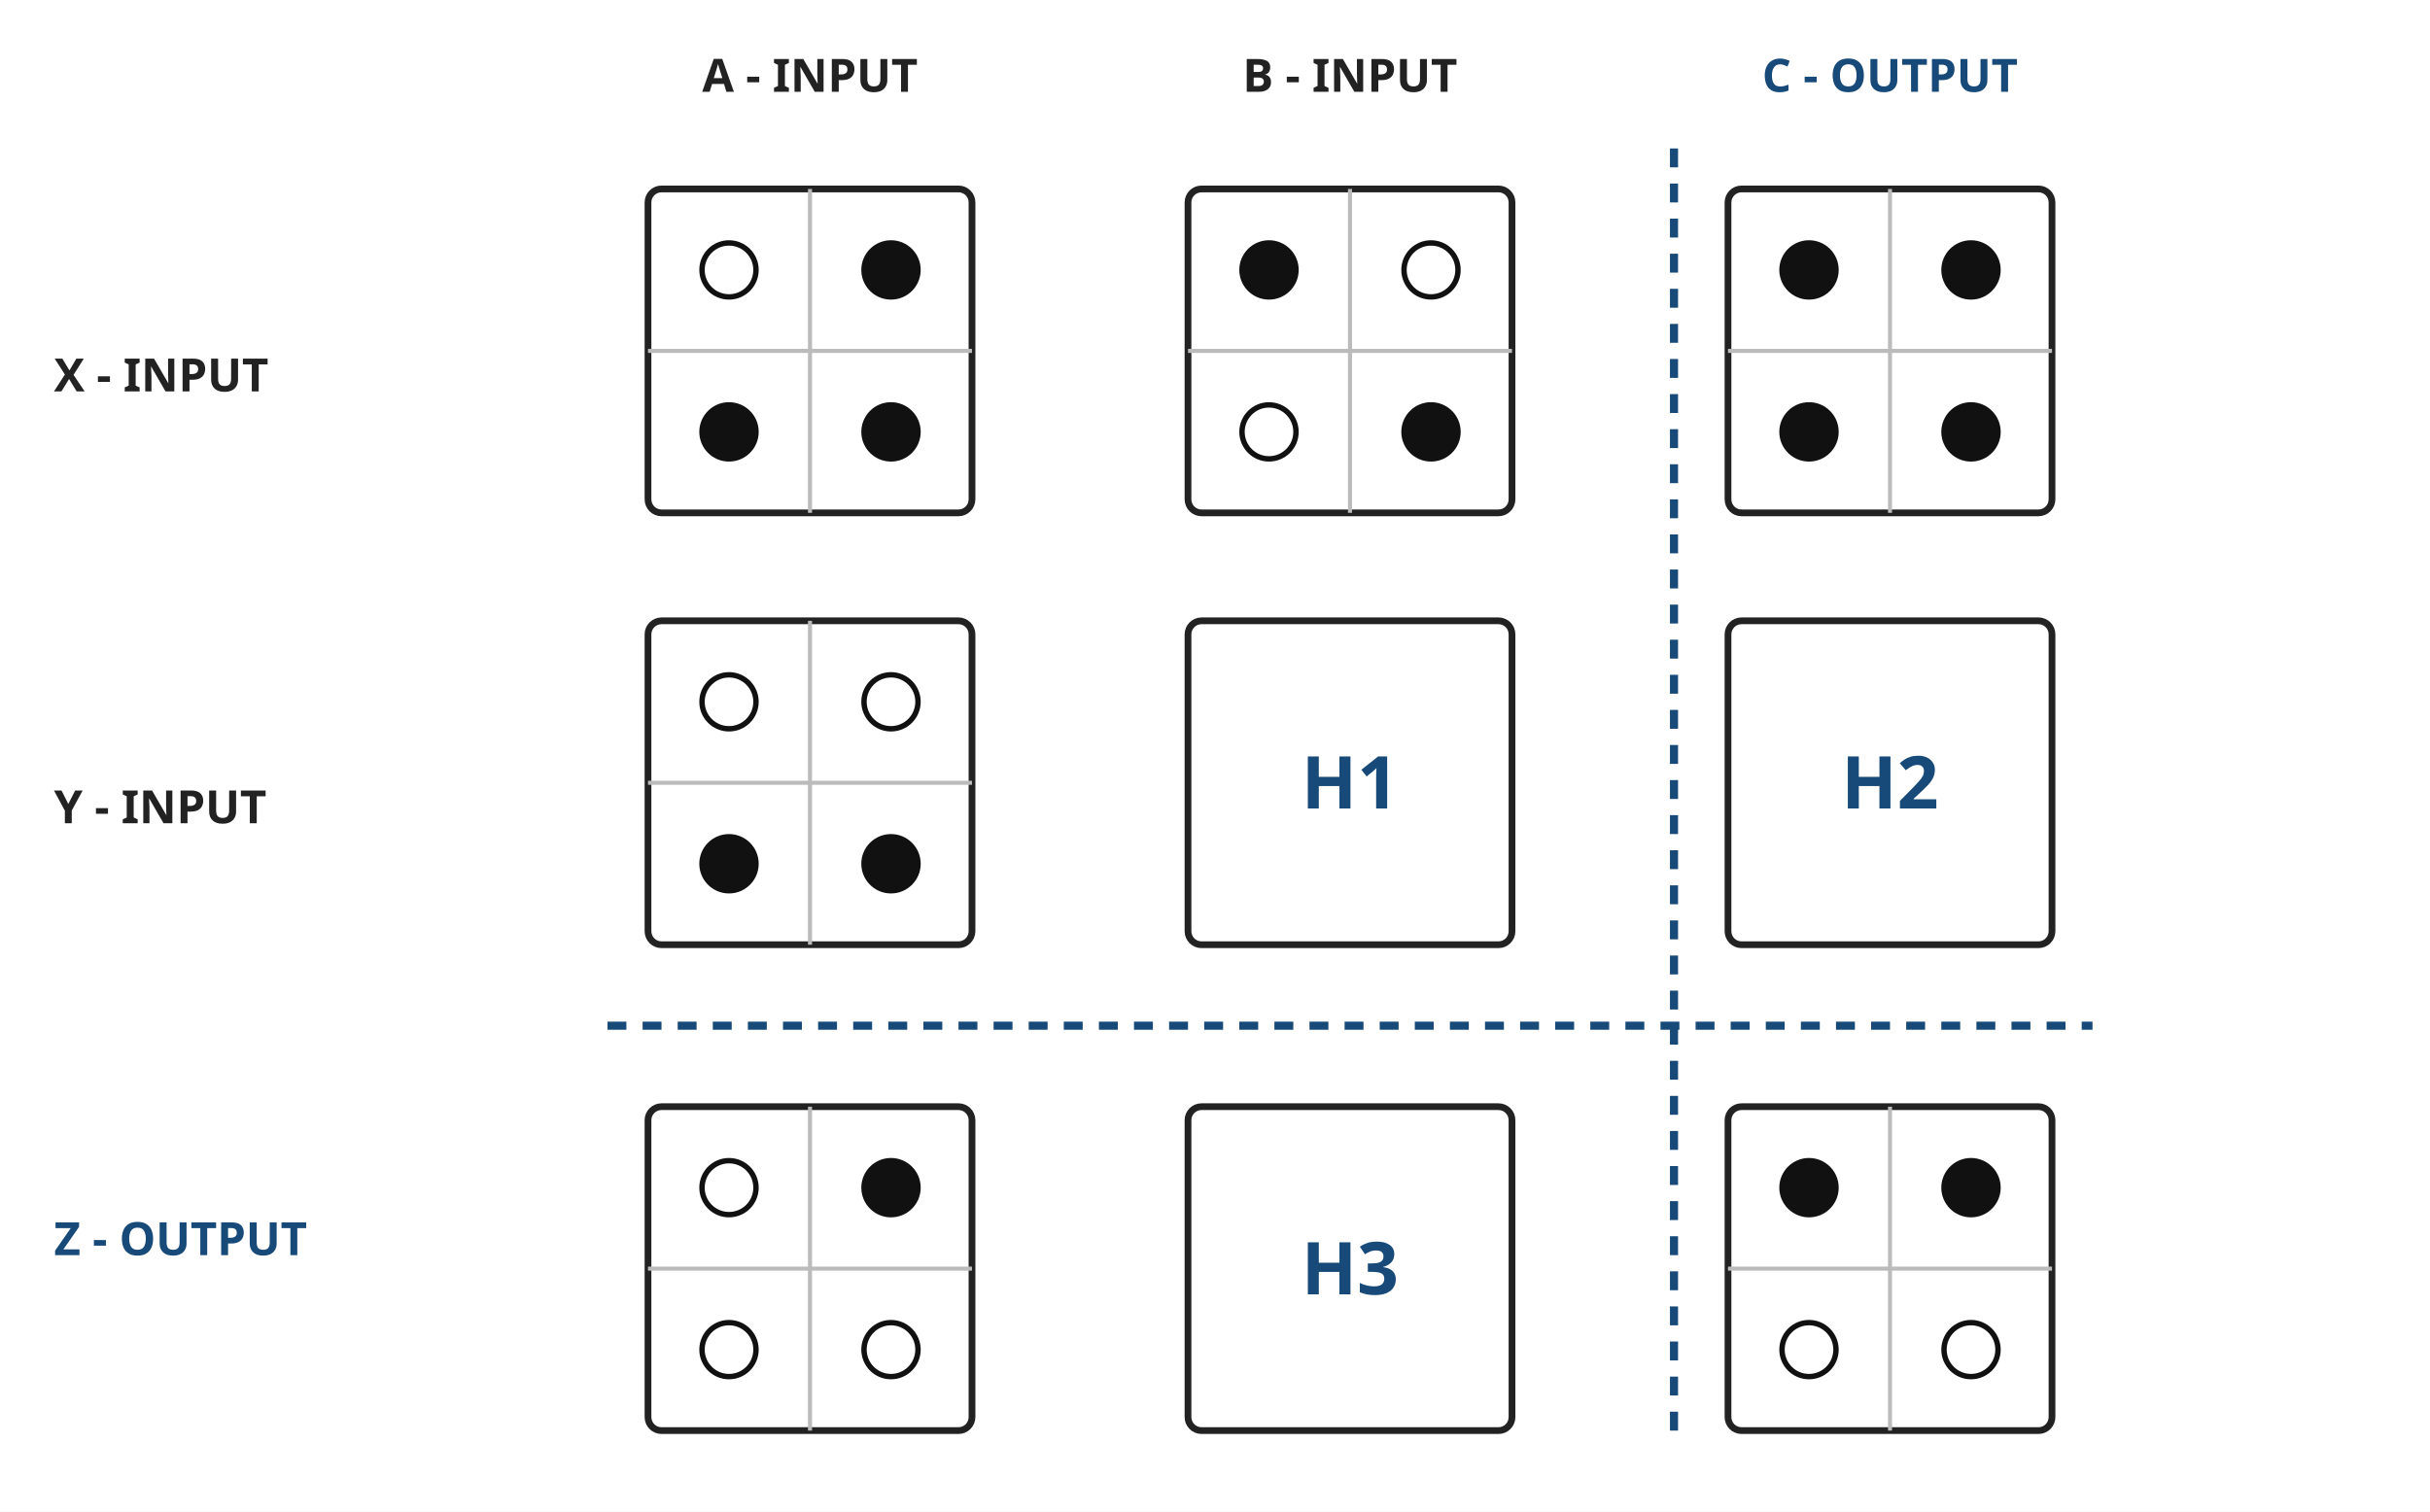
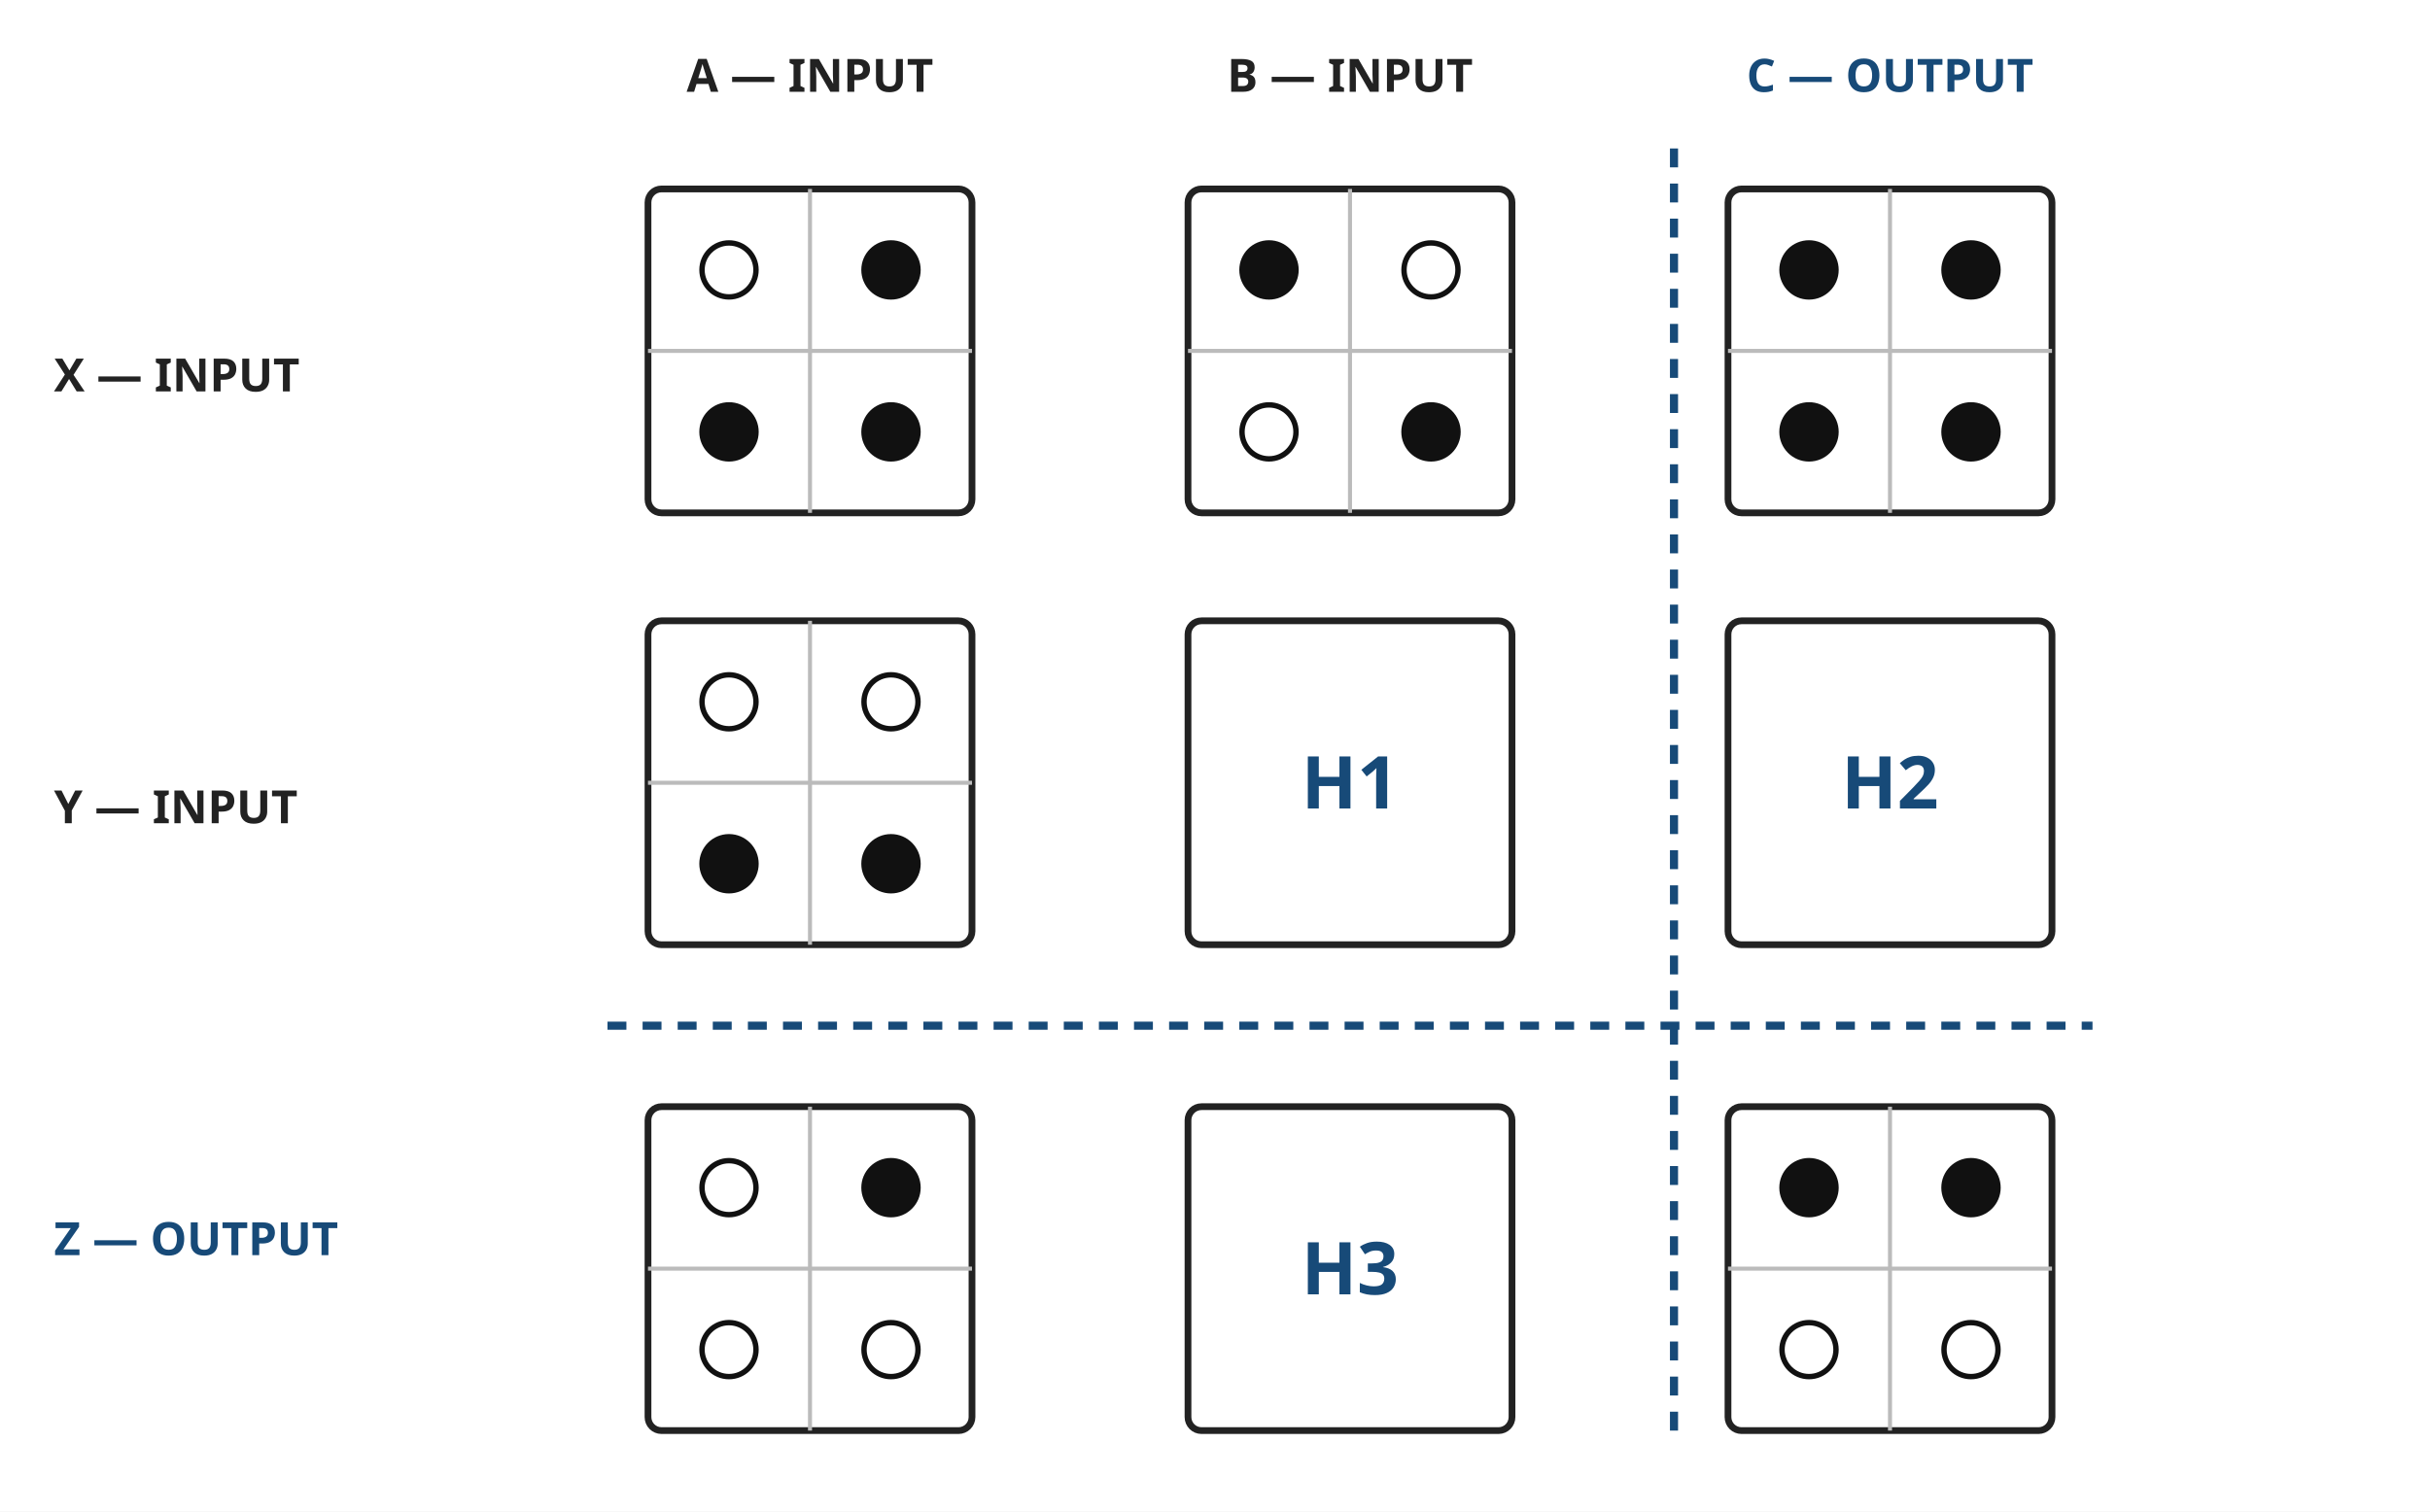
<svg xmlns="http://www.w3.org/2000/svg" width="900" height="560" viewBox="0 0 900 560" role="img" aria-labelledby="title desc">
  <style>
    .section { fill: #fff; stroke: #222; stroke-width: 2.5; }
    .cell-line { stroke: #bbb; stroke-width: 1.5; }
    .filled { fill: #111; stroke: #111; stroke-width: 2; }
    .unfilled { fill: #fff; stroke: #111; stroke-width: 2; }
    .head { font: 700 17px sans-serif; fill: #222; text-anchor: middle; }
    .rowhead { font: 700 17px sans-serif; fill: #222; }
    .output { fill: #174a78; }
    .missing { font: 700 27px sans-serif; fill: #174a78; text-anchor: middle; dominant-baseline: middle; }
    .divider { stroke: #174a78; stroke-width: 3; stroke-dasharray: 7 6; }
  </style>
  <rect width="900" height="560" fill="#fff" />
-   <text class="head" x="300" y="34">A - INPUT</text>
-   <text class="head" x="500" y="34">B - INPUT</text>
-   <text class="head output" x="700" y="34">C - OUTPUT</text>
-   <text class="rowhead" x="20" y="145">X - INPUT</text>
-   <text class="rowhead" x="20" y="305">Y - INPUT</text>
-   <text class="rowhead output" x="20" y="465">Z - OUTPUT</text>
+   <text class="head" x="300" y="34">A — INPUT</text>
+   <text class="head" x="500" y="34">B — INPUT</text>
+   <text class="head output" x="700" y="34">C — OUTPUT</text>
+   <text class="rowhead" x="20" y="145">X — INPUT</text>
+   <text class="rowhead" x="20" y="305">Y — INPUT</text>
+   <text class="rowhead output" x="20" y="465">Z — OUTPUT</text>
  <line class="divider" x1="620" y1="55" x2="620" y2="535" />
  <line class="divider" x1="225" y1="380" x2="775" y2="380" />
  <g transform="translate(240 70)">
    <rect class="section" width="120" height="120" rx="5" />
    <path class="cell-line" d="M60 0V120M0 60H120" />
    <circle class="unfilled" cx="30" cy="30" r="10" />
    <circle class="filled" cx="90" cy="30" r="10" />
    <circle class="filled" cx="30" cy="90" r="10" />
    <circle class="filled" cx="90" cy="90" r="10" />
  </g>
  <g transform="translate(440 70)">
    <rect class="section" width="120" height="120" rx="5" />
    <path class="cell-line" d="M60 0V120M0 60H120" />
    <circle class="filled" cx="30" cy="30" r="10" />
    <circle class="unfilled" cx="90" cy="30" r="10" />
    <circle class="unfilled" cx="30" cy="90" r="10" />
    <circle class="filled" cx="90" cy="90" r="10" />
  </g>
  <g transform="translate(640 70)">
    <rect class="section" width="120" height="120" rx="5" />
    <path class="cell-line" d="M60 0V120M0 60H120" />
    <circle class="filled" cx="30" cy="30" r="10" />
    <circle class="filled" cx="90" cy="30" r="10" />
    <circle class="filled" cx="30" cy="90" r="10" />
    <circle class="filled" cx="90" cy="90" r="10" />
  </g>
  <g transform="translate(240 230)">
    <rect class="section" width="120" height="120" rx="5" />
    <path class="cell-line" d="M60 0V120M0 60H120" />
    <circle class="unfilled" cx="30" cy="30" r="10" />
    <circle class="unfilled" cx="90" cy="30" r="10" />
    <circle class="filled" cx="30" cy="90" r="10" />
    <circle class="filled" cx="90" cy="90" r="10" />
  </g>
  <g transform="translate(440 230)">
    <rect class="section" width="120" height="120" rx="5" />
    <text class="missing" x="60" y="60">H1</text>
  </g>
  <g transform="translate(640 230)">
    <rect class="section" width="120" height="120" rx="5" />
    <text class="missing" x="60" y="60">H2</text>
  </g>
  <g transform="translate(240 410)">
    <rect class="section" width="120" height="120" rx="5" />
    <path class="cell-line" d="M60 0V120M0 60H120" />
    <circle class="unfilled" cx="30" cy="30" r="10" />
    <circle class="filled" cx="90" cy="30" r="10" />
    <circle class="unfilled" cx="30" cy="90" r="10" />
    <circle class="unfilled" cx="90" cy="90" r="10" />
  </g>
  <g transform="translate(440 410)">
    <rect class="section" width="120" height="120" rx="5" />
    <text class="missing" x="60" y="60">H3</text>
  </g>
  <g transform="translate(640 410)">
    <rect class="section" width="120" height="120" rx="5" />
    <path class="cell-line" d="M60 0V120M0 60H120" />
    <circle class="filled" cx="30" cy="30" r="10" />
    <circle class="filled" cx="90" cy="30" r="10" />
    <circle class="unfilled" cx="30" cy="90" r="10" />
    <circle class="unfilled" cx="90" cy="90" r="10" />
  </g>
</svg>
